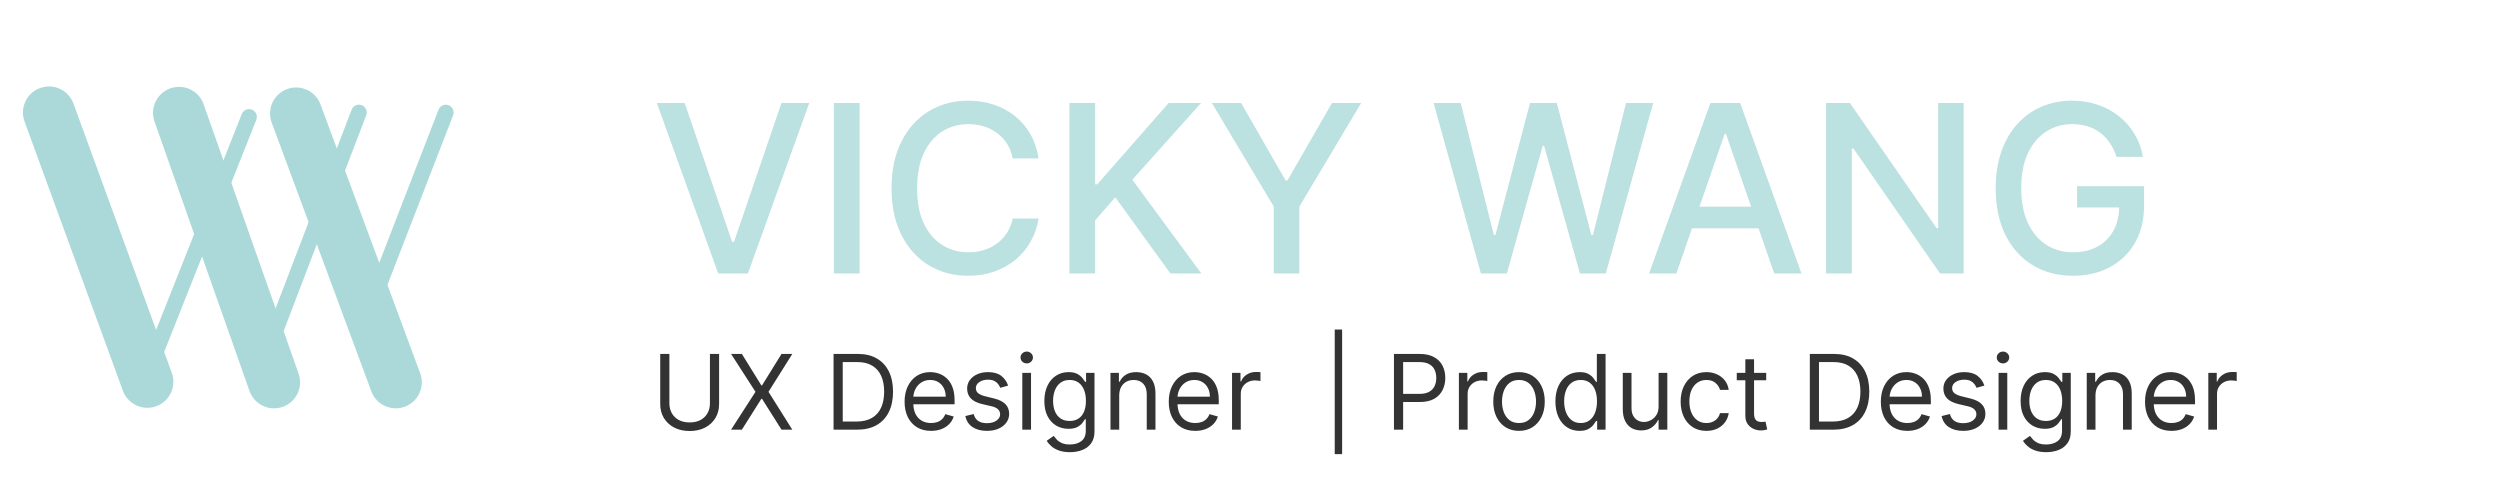
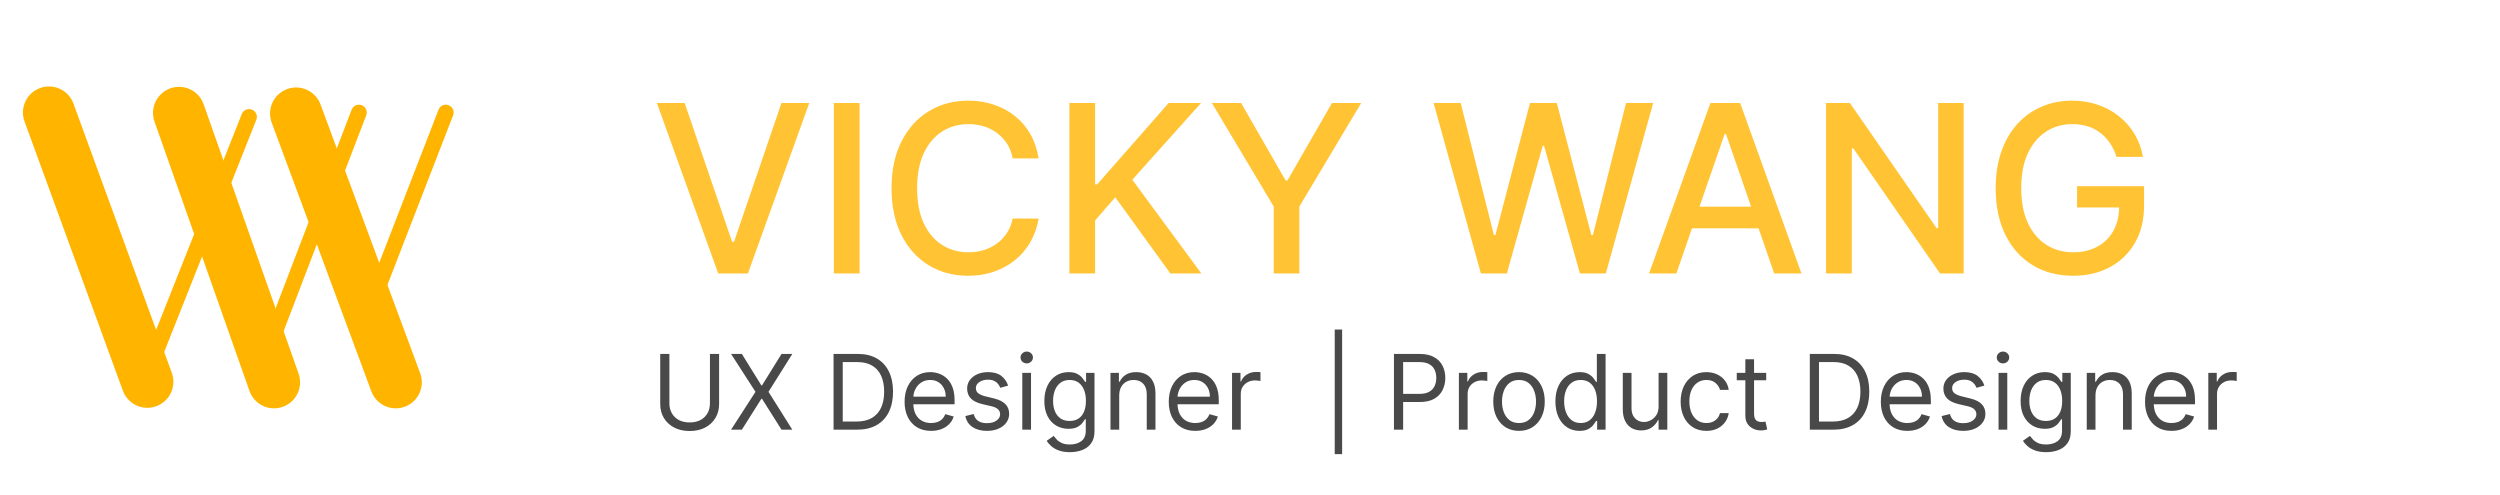
<svg xmlns="http://www.w3.org/2000/svg" width="192" height="38" viewBox="0 0 192 38" fill="none">
-   <path d="M19.127 8.977L11.04 29.36" stroke="#ABD9D9" stroke-width="1.2" stroke-linecap="round" />
-   <path d="M3.762 8.64L11.315 29.319" stroke="#ABD9D9" stroke-width="4" stroke-linecap="round" />
-   <path d="M27.565 8.64L20.729 26.501" stroke="#ABD9D9" stroke-width="1.2" stroke-linecap="round" />
-   <path d="M13.751 8.669L21.046 29.36" stroke="#ABD9D9" stroke-width="4" stroke-linecap="round" />
-   <path d="M34.239 8.64L28.346 23.855" stroke="#ABD9D9" stroke-width="1.2" stroke-linecap="round" />
-   <path d="M22.74 8.718L30.395 29.36" stroke="#ABD9D9" stroke-width="4" stroke-linecap="round" />
+   <path d="M19.127 8.977L11.04 29.36" stroke="#FFB400" stroke-width="1.2" stroke-linecap="round" />
+   <path d="M3.762 8.64L11.315 29.319" stroke="#FFB400" stroke-width="4" stroke-linecap="round" />
+   <path d="M27.565 8.64L20.729 26.501" stroke="#FFB400" stroke-width="1.2" stroke-linecap="round" />
+   <path d="M13.751 8.669L21.046 29.36" stroke="#FFB400" stroke-width="4" stroke-linecap="round" />
+   <path d="M34.239 8.64L28.346 23.855" stroke="#FFB400" stroke-width="1.2" stroke-linecap="round" />
+   <path d="M22.74 8.718L30.395 29.36" stroke="#FFB400" stroke-width="4" stroke-linecap="round" />
  <g opacity="0.8">
-     <path d="M52.582 7.909L56.226 18.571H56.373L60.016 7.909H62.151L57.44 21H55.158L50.447 7.909H52.582ZM66.017 7.909V21H64.042V7.909H66.017ZM79.766 12.166H77.772C77.695 11.74 77.552 11.365 77.344 11.041C77.135 10.717 76.879 10.443 76.576 10.217C76.274 9.991 75.935 9.82 75.56 9.705C75.189 9.59 74.795 9.533 74.378 9.533C73.623 9.533 72.948 9.722 72.351 10.102C71.759 10.481 71.29 11.037 70.945 11.77C70.604 12.503 70.434 13.398 70.434 14.454C70.434 15.52 70.604 16.419 70.945 17.152C71.29 17.885 71.761 18.439 72.358 18.814C72.954 19.189 73.626 19.376 74.371 19.376C74.785 19.376 75.177 19.321 75.547 19.21C75.922 19.095 76.261 18.927 76.564 18.705C76.866 18.484 77.122 18.213 77.331 17.893C77.544 17.57 77.691 17.199 77.772 16.781L79.766 16.788C79.66 17.431 79.453 18.023 79.146 18.565C78.844 19.102 78.454 19.566 77.976 19.958C77.503 20.346 76.962 20.646 76.353 20.859C75.743 21.072 75.079 21.179 74.359 21.179C73.225 21.179 72.215 20.91 71.329 20.374C70.442 19.832 69.743 19.059 69.232 18.053C68.725 17.048 68.471 15.848 68.471 14.454C68.471 13.057 68.727 11.857 69.239 10.856C69.75 9.85 70.449 9.079 71.335 8.542C72.221 8.001 73.229 7.73 74.359 7.73C75.053 7.73 75.701 7.83 76.302 8.031C76.907 8.227 77.45 8.516 77.932 8.9C78.413 9.279 78.812 9.744 79.127 10.293C79.442 10.839 79.655 11.463 79.766 12.166ZM82.13 21V7.909H84.105V14.161H84.265L89.755 7.909H92.242L86.962 13.803L92.261 21H89.883L85.652 15.151L84.105 16.928V21H82.13ZM93.073 7.909H95.316L98.736 13.86H98.877L102.297 7.909H104.54L99.791 15.861V21H97.822V15.861L93.073 7.909ZM113.732 21L110.101 7.909H112.179L114.729 18.047H114.85L117.503 7.909H119.561L122.214 18.053H122.336L124.88 7.909H126.963L123.326 21H121.338L118.583 11.195H118.481L115.726 21H113.732ZM128.745 21H126.649L131.36 7.909H133.642L138.352 21H136.256L132.555 10.287H132.453L128.745 21ZM129.097 15.874H135.898V17.535H129.097V15.874ZM150.809 7.909V21H148.994L142.339 11.399H142.218V21H140.243V7.909H142.071L148.732 17.523H148.853V7.909H150.809ZM162.55 12.045C162.426 11.657 162.26 11.31 162.051 11.003C161.846 10.692 161.601 10.428 161.316 10.21C161.03 9.989 160.704 9.82 160.338 9.705C159.976 9.59 159.577 9.533 159.143 9.533C158.405 9.533 157.741 9.722 157.148 10.102C156.556 10.481 156.087 11.037 155.742 11.77C155.401 12.499 155.231 13.391 155.231 14.448C155.231 15.509 155.403 16.406 155.748 17.139C156.094 17.872 156.567 18.428 157.167 18.808C157.768 19.187 158.452 19.376 159.219 19.376C159.931 19.376 160.551 19.232 161.079 18.942C161.612 18.652 162.023 18.243 162.313 17.715C162.607 17.182 162.754 16.555 162.754 15.835L163.265 15.931H159.52V14.301H164.665V15.79C164.665 16.89 164.431 17.845 163.962 18.654C163.498 19.459 162.854 20.082 162.032 20.521C161.214 20.959 160.276 21.179 159.219 21.179C158.035 21.179 156.995 20.906 156.1 20.361C155.209 19.815 154.515 19.042 154.016 18.041C153.518 17.035 153.268 15.842 153.268 14.461C153.268 13.417 153.413 12.479 153.703 11.648C153.993 10.818 154.4 10.112 154.924 9.533C155.452 8.949 156.072 8.504 156.784 8.197C157.5 7.886 158.282 7.73 159.13 7.73C159.837 7.73 160.496 7.835 161.105 8.043C161.719 8.252 162.264 8.548 162.741 8.932C163.223 9.315 163.621 9.771 163.937 10.3C164.252 10.824 164.465 11.405 164.576 12.045H162.55Z" fill="#ABD9D9" />
-     <path d="M54.523 27.182H55.227V31.034C55.227 31.432 55.133 31.787 54.946 32.099C54.76 32.41 54.498 32.655 54.159 32.835C53.82 33.013 53.422 33.102 52.966 33.102C52.51 33.102 52.112 33.013 51.773 32.835C51.434 32.655 51.17 32.41 50.983 32.099C50.797 31.787 50.705 31.432 50.705 31.034V27.182H51.409V30.977C51.409 31.261 51.472 31.514 51.597 31.736C51.722 31.956 51.9 32.129 52.131 32.256C52.364 32.381 52.642 32.443 52.966 32.443C53.29 32.443 53.568 32.381 53.801 32.256C54.034 32.129 54.212 31.956 54.335 31.736C54.46 31.514 54.523 31.261 54.523 30.977V27.182ZM56.975 27.182L58.475 29.602H58.521L60.021 27.182H60.85L59.021 30.091L60.85 33H60.021L58.521 30.625H58.475L56.975 33H56.146L58.021 30.091L56.146 27.182H56.975ZM65.812 33H64.017V27.182H65.892C66.456 27.182 66.939 27.298 67.341 27.531C67.742 27.762 68.05 28.095 68.264 28.528C68.478 28.96 68.585 29.477 68.585 30.079C68.585 30.686 68.477 31.207 68.261 31.645C68.046 32.081 67.731 32.416 67.318 32.651C66.905 32.883 66.403 33 65.812 33ZM64.722 32.375H65.767C66.248 32.375 66.647 32.282 66.963 32.097C67.279 31.911 67.515 31.647 67.671 31.304C67.826 30.961 67.903 30.553 67.903 30.079C67.903 29.61 67.827 29.206 67.673 28.866C67.52 28.526 67.291 28.264 66.986 28.082C66.681 27.899 66.301 27.807 65.847 27.807H64.722V32.375ZM71.506 33.091C71.085 33.091 70.722 32.998 70.418 32.812C70.115 32.625 69.881 32.364 69.716 32.028C69.553 31.691 69.472 31.299 69.472 30.852C69.472 30.405 69.553 30.011 69.716 29.671C69.881 29.328 70.11 29.061 70.403 28.869C70.699 28.676 71.044 28.579 71.438 28.579C71.665 28.579 71.889 28.617 72.111 28.693C72.332 28.769 72.534 28.892 72.716 29.062C72.898 29.231 73.043 29.454 73.151 29.733C73.258 30.011 73.312 30.354 73.312 30.761V31.046H69.949V30.466H72.631C72.631 30.22 72.581 30 72.483 29.807C72.386 29.614 72.248 29.461 72.068 29.349C71.89 29.238 71.68 29.182 71.438 29.182C71.171 29.182 70.939 29.248 70.744 29.381C70.551 29.511 70.403 29.682 70.298 29.892C70.194 30.102 70.142 30.328 70.142 30.568V30.954C70.142 31.284 70.199 31.563 70.312 31.793C70.428 32.02 70.588 32.193 70.793 32.312C70.997 32.43 71.235 32.489 71.506 32.489C71.682 32.489 71.841 32.464 71.983 32.415C72.127 32.364 72.251 32.288 72.355 32.188C72.459 32.085 72.54 31.958 72.597 31.807L73.244 31.989C73.176 32.208 73.062 32.401 72.901 32.568C72.74 32.733 72.541 32.862 72.304 32.955C72.067 33.045 71.801 33.091 71.506 33.091ZM77.423 29.614L76.821 29.784C76.783 29.684 76.727 29.586 76.653 29.491C76.581 29.395 76.483 29.315 76.358 29.253C76.233 29.19 76.073 29.159 75.878 29.159C75.611 29.159 75.388 29.221 75.21 29.344C75.034 29.465 74.946 29.619 74.946 29.807C74.946 29.974 75.007 30.105 75.128 30.202C75.249 30.298 75.438 30.379 75.696 30.443L76.344 30.602C76.734 30.697 77.025 30.842 77.216 31.037C77.407 31.23 77.503 31.479 77.503 31.784C77.503 32.034 77.431 32.258 77.287 32.455C77.145 32.651 76.946 32.807 76.69 32.92C76.435 33.034 76.137 33.091 75.798 33.091C75.353 33.091 74.985 32.994 74.693 32.801C74.401 32.608 74.217 32.326 74.139 31.954L74.776 31.796C74.836 32.03 74.951 32.206 75.119 32.324C75.29 32.441 75.512 32.5 75.787 32.5C76.099 32.5 76.347 32.434 76.531 32.301C76.717 32.167 76.81 32.006 76.81 31.818C76.81 31.667 76.757 31.54 76.651 31.438C76.544 31.333 76.382 31.256 76.162 31.204L75.435 31.034C75.035 30.939 74.742 30.793 74.554 30.594C74.368 30.393 74.276 30.142 74.276 29.841C74.276 29.595 74.345 29.377 74.483 29.188C74.623 28.998 74.813 28.849 75.054 28.741C75.296 28.634 75.571 28.579 75.878 28.579C76.31 28.579 76.649 28.674 76.895 28.864C77.143 29.053 77.319 29.303 77.423 29.614ZM78.512 33V28.636H79.183V33H78.512ZM78.853 27.909C78.722 27.909 78.61 27.865 78.515 27.776C78.422 27.687 78.376 27.579 78.376 27.454C78.376 27.329 78.422 27.223 78.515 27.134C78.61 27.044 78.722 27 78.853 27C78.984 27 79.095 27.044 79.188 27.134C79.283 27.223 79.33 27.329 79.33 27.454C79.33 27.579 79.283 27.687 79.188 27.776C79.095 27.865 78.984 27.909 78.853 27.909ZM82.172 34.727C81.848 34.727 81.57 34.686 81.337 34.602C81.104 34.521 80.91 34.413 80.754 34.278C80.601 34.146 80.479 34.004 80.388 33.852L80.922 33.477C80.983 33.557 81.059 33.648 81.152 33.75C81.245 33.854 81.372 33.944 81.533 34.02C81.695 34.097 81.909 34.136 82.172 34.136C82.524 34.136 82.815 34.051 83.044 33.881C83.273 33.71 83.388 33.443 83.388 33.08V32.193H83.331C83.282 32.273 83.212 32.371 83.121 32.489C83.032 32.604 82.903 32.707 82.734 32.798C82.568 32.887 82.342 32.932 82.058 32.932C81.706 32.932 81.39 32.849 81.109 32.682C80.831 32.515 80.61 32.273 80.447 31.954C80.287 31.636 80.206 31.25 80.206 30.796C80.206 30.349 80.285 29.959 80.442 29.628C80.599 29.294 80.818 29.037 81.098 28.855C81.378 28.671 81.702 28.579 82.07 28.579C82.354 28.579 82.579 28.627 82.746 28.722C82.914 28.814 83.043 28.921 83.132 29.04C83.223 29.157 83.293 29.254 83.342 29.329H83.41V28.636H84.058V33.125C84.058 33.5 83.973 33.805 83.803 34.04C83.634 34.276 83.407 34.45 83.121 34.56C82.837 34.671 82.52 34.727 82.172 34.727ZM82.149 32.33C82.418 32.33 82.645 32.268 82.831 32.145C83.017 32.022 83.158 31.845 83.254 31.614C83.351 31.383 83.399 31.106 83.399 30.784C83.399 30.47 83.352 30.192 83.257 29.952C83.162 29.711 83.022 29.523 82.837 29.386C82.651 29.25 82.422 29.182 82.149 29.182C81.865 29.182 81.628 29.254 81.439 29.398C81.251 29.542 81.11 29.735 81.016 29.977C80.923 30.22 80.876 30.489 80.876 30.784C80.876 31.087 80.924 31.355 81.019 31.588C81.115 31.819 81.257 32.001 81.445 32.133C81.634 32.264 81.869 32.33 82.149 32.33ZM85.956 30.375V33H85.285V28.636H85.933V29.318H85.99C86.092 29.097 86.248 28.919 86.456 28.784C86.664 28.648 86.933 28.579 87.263 28.579C87.558 28.579 87.817 28.64 88.038 28.761C88.26 28.881 88.432 29.062 88.555 29.307C88.678 29.549 88.74 29.856 88.74 30.227V33H88.07V30.273C88.07 29.93 87.981 29.663 87.803 29.472C87.624 29.278 87.38 29.182 87.07 29.182C86.856 29.182 86.664 29.228 86.496 29.321C86.329 29.414 86.197 29.549 86.101 29.727C86.004 29.905 85.956 30.121 85.956 30.375ZM91.795 33.091C91.374 33.091 91.012 32.998 90.707 32.812C90.404 32.625 90.17 32.364 90.005 32.028C89.842 31.691 89.761 31.299 89.761 30.852C89.761 30.405 89.842 30.011 90.005 29.671C90.17 29.328 90.399 29.061 90.692 28.869C90.988 28.676 91.333 28.579 91.727 28.579C91.954 28.579 92.178 28.617 92.4 28.693C92.621 28.769 92.823 28.892 93.005 29.062C93.187 29.231 93.332 29.454 93.44 29.733C93.548 30.011 93.602 30.354 93.602 30.761V31.046H90.238V30.466H92.92C92.92 30.22 92.871 30 92.772 29.807C92.675 29.614 92.537 29.461 92.357 29.349C92.179 29.238 91.969 29.182 91.727 29.182C91.46 29.182 91.228 29.248 91.033 29.381C90.84 29.511 90.692 29.682 90.587 29.892C90.483 30.102 90.431 30.328 90.431 30.568V30.954C90.431 31.284 90.488 31.563 90.602 31.793C90.717 32.02 90.877 32.193 91.082 32.312C91.286 32.43 91.524 32.489 91.795 32.489C91.971 32.489 92.13 32.464 92.272 32.415C92.416 32.364 92.54 32.288 92.644 32.188C92.748 32.085 92.829 31.958 92.886 31.807L93.533 31.989C93.465 32.208 93.351 32.401 93.19 32.568C93.029 32.733 92.83 32.862 92.593 32.955C92.356 33.045 92.09 33.091 91.795 33.091ZM94.621 33V28.636H95.269V29.296H95.315C95.394 29.079 95.538 28.904 95.746 28.77C95.955 28.635 96.19 28.568 96.451 28.568C96.5 28.568 96.562 28.569 96.636 28.571C96.71 28.573 96.765 28.576 96.803 28.579V29.261C96.781 29.256 96.728 29.247 96.647 29.236C96.567 29.223 96.483 29.216 96.394 29.216C96.182 29.216 95.993 29.26 95.826 29.349C95.661 29.437 95.531 29.558 95.434 29.713C95.339 29.866 95.292 30.042 95.292 30.239V33H94.621ZM103.075 25.307V34.875H102.507V25.307H103.075ZM107.056 33V27.182H109.022C109.478 27.182 109.852 27.264 110.141 27.429C110.433 27.592 110.649 27.812 110.789 28.091C110.929 28.369 110.999 28.68 110.999 29.023C110.999 29.366 110.929 29.677 110.789 29.957C110.651 30.238 110.437 30.461 110.147 30.628C109.857 30.793 109.486 30.875 109.033 30.875H107.624V30.25H109.011C109.323 30.25 109.574 30.196 109.763 30.088C109.953 29.98 110.09 29.834 110.175 29.651C110.263 29.465 110.306 29.256 110.306 29.023C110.306 28.79 110.263 28.581 110.175 28.398C110.09 28.214 109.952 28.07 109.761 27.966C109.569 27.86 109.316 27.807 108.999 27.807H107.761V33H107.056ZM112.043 33V28.636H112.691V29.296H112.737C112.816 29.079 112.96 28.904 113.168 28.77C113.377 28.635 113.612 28.568 113.873 28.568C113.922 28.568 113.984 28.569 114.058 28.571C114.131 28.573 114.187 28.576 114.225 28.579V29.261C114.202 29.256 114.15 29.247 114.069 29.236C113.989 29.223 113.905 29.216 113.816 29.216C113.604 29.216 113.415 29.26 113.248 29.349C113.083 29.437 112.952 29.558 112.856 29.713C112.761 29.866 112.714 30.042 112.714 30.239V33H112.043ZM116.66 33.091C116.266 33.091 115.92 32.997 115.623 32.81C115.327 32.622 115.096 32.36 114.93 32.023C114.765 31.686 114.683 31.292 114.683 30.841C114.683 30.386 114.765 29.99 114.93 29.651C115.096 29.312 115.327 29.048 115.623 28.861C115.92 28.673 116.266 28.579 116.66 28.579C117.054 28.579 117.398 28.673 117.694 28.861C117.991 29.048 118.222 29.312 118.387 29.651C118.554 29.99 118.637 30.386 118.637 30.841C118.637 31.292 118.554 31.686 118.387 32.023C118.222 32.36 117.991 32.622 117.694 32.81C117.398 32.997 117.054 33.091 116.66 33.091ZM116.66 32.489C116.959 32.489 117.205 32.412 117.398 32.258C117.592 32.105 117.735 31.903 117.827 31.653C117.92 31.403 117.967 31.133 117.967 30.841C117.967 30.549 117.92 30.277 117.827 30.026C117.735 29.774 117.592 29.57 117.398 29.415C117.205 29.259 116.959 29.182 116.66 29.182C116.361 29.182 116.114 29.259 115.921 29.415C115.728 29.57 115.585 29.774 115.492 30.026C115.399 30.277 115.353 30.549 115.353 30.841C115.353 31.133 115.399 31.403 115.492 31.653C115.585 31.903 115.728 32.105 115.921 32.258C116.114 32.412 116.361 32.489 116.66 32.489ZM121.308 33.091C120.945 33.091 120.624 32.999 120.345 32.815C120.067 32.63 119.849 32.368 119.692 32.031C119.535 31.692 119.456 31.292 119.456 30.829C119.456 30.371 119.535 29.974 119.692 29.636C119.849 29.299 120.068 29.039 120.348 28.855C120.628 28.671 120.952 28.579 121.32 28.579C121.604 28.579 121.828 28.627 121.993 28.722C122.16 28.814 122.286 28.921 122.374 29.04C122.463 29.157 122.532 29.254 122.581 29.329H122.638V27.182H123.308V33H122.661V32.33H122.581C122.532 32.409 122.462 32.51 122.371 32.631C122.28 32.75 122.15 32.857 121.982 32.952C121.813 33.044 121.589 33.091 121.308 33.091ZM121.399 32.489C121.668 32.489 121.895 32.419 122.081 32.278C122.267 32.136 122.408 31.94 122.504 31.69C122.601 31.438 122.649 31.148 122.649 30.818C122.649 30.492 122.602 30.207 122.507 29.963C122.412 29.717 122.272 29.526 122.087 29.389C121.901 29.251 121.672 29.182 121.399 29.182C121.115 29.182 120.878 29.255 120.689 29.401C120.501 29.544 120.36 29.741 120.266 29.989C120.173 30.235 120.126 30.511 120.126 30.818C120.126 31.129 120.174 31.411 120.268 31.665C120.365 31.917 120.507 32.117 120.695 32.267C120.884 32.415 121.119 32.489 121.399 32.489ZM127.379 31.216V28.636H128.05V33H127.379V32.261H127.334C127.232 32.483 127.072 32.671 126.857 32.827C126.641 32.98 126.368 33.057 126.038 33.057C125.766 33.057 125.523 32.997 125.311 32.878C125.099 32.757 124.932 32.575 124.811 32.332C124.69 32.088 124.629 31.78 124.629 31.409V28.636H125.3V31.364C125.3 31.682 125.389 31.936 125.567 32.125C125.747 32.314 125.976 32.409 126.254 32.409C126.421 32.409 126.59 32.367 126.763 32.281C126.937 32.196 127.083 32.065 127.2 31.889C127.32 31.713 127.379 31.489 127.379 31.216ZM131.05 33.091C130.641 33.091 130.289 32.994 129.994 32.801C129.698 32.608 129.471 32.342 129.312 32.003C129.153 31.664 129.073 31.276 129.073 30.841C129.073 30.398 129.155 30.007 129.317 29.668C129.482 29.327 129.711 29.061 130.005 28.869C130.3 28.676 130.645 28.579 131.039 28.579C131.346 28.579 131.622 28.636 131.869 28.75C132.115 28.864 132.317 29.023 132.474 29.227C132.631 29.432 132.728 29.671 132.766 29.943H132.096C132.045 29.744 131.931 29.568 131.755 29.415C131.581 29.259 131.346 29.182 131.05 29.182C130.789 29.182 130.56 29.25 130.363 29.386C130.168 29.521 130.015 29.711 129.906 29.957C129.798 30.202 129.744 30.489 129.744 30.818C129.744 31.155 129.797 31.449 129.903 31.699C130.011 31.949 130.162 32.143 130.357 32.281C130.554 32.419 130.785 32.489 131.05 32.489C131.225 32.489 131.383 32.458 131.525 32.398C131.667 32.337 131.787 32.25 131.886 32.136C131.984 32.023 132.054 31.886 132.096 31.727H132.766C132.728 31.985 132.635 32.217 132.485 32.423C132.337 32.628 132.141 32.791 131.897 32.912C131.655 33.031 131.372 33.091 131.05 33.091ZM135.644 28.636V29.204H133.383V28.636H135.644ZM134.042 27.591H134.712V31.75C134.712 31.939 134.74 32.081 134.795 32.176C134.852 32.269 134.924 32.331 135.011 32.364C135.1 32.394 135.193 32.409 135.292 32.409C135.366 32.409 135.426 32.405 135.474 32.398C135.521 32.388 135.559 32.381 135.587 32.375L135.724 32.977C135.678 32.994 135.615 33.011 135.533 33.028C135.452 33.047 135.349 33.057 135.224 33.057C135.034 33.057 134.849 33.016 134.667 32.935C134.487 32.853 134.337 32.729 134.218 32.562C134.101 32.396 134.042 32.186 134.042 31.932V27.591ZM140.789 33H138.994V27.182H140.869C141.433 27.182 141.916 27.298 142.317 27.531C142.719 27.762 143.027 28.095 143.241 28.528C143.455 28.96 143.562 29.477 143.562 30.079C143.562 30.686 143.454 31.207 143.238 31.645C143.022 32.081 142.708 32.416 142.295 32.651C141.882 32.883 141.38 33 140.789 33ZM139.698 32.375H140.744C141.225 32.375 141.623 32.282 141.94 32.097C142.256 31.911 142.492 31.647 142.647 31.304C142.802 30.961 142.88 30.553 142.88 30.079C142.88 29.61 142.803 29.206 142.65 28.866C142.496 28.526 142.267 28.264 141.962 28.082C141.657 27.899 141.278 27.807 140.823 27.807H139.698V32.375ZM146.482 33.091C146.062 33.091 145.699 32.998 145.394 32.812C145.091 32.625 144.857 32.364 144.692 32.028C144.53 31.691 144.448 31.299 144.448 30.852C144.448 30.405 144.53 30.011 144.692 29.671C144.857 29.328 145.086 29.061 145.38 28.869C145.675 28.676 146.02 28.579 146.414 28.579C146.641 28.579 146.866 28.617 147.087 28.693C147.309 28.769 147.511 28.892 147.692 29.062C147.874 29.231 148.019 29.454 148.127 29.733C148.235 30.011 148.289 30.354 148.289 30.761V31.046H144.925V30.466H147.607C147.607 30.22 147.558 30 147.46 29.807C147.363 29.614 147.225 29.461 147.045 29.349C146.867 29.238 146.656 29.182 146.414 29.182C146.147 29.182 145.916 29.248 145.721 29.381C145.528 29.511 145.379 29.682 145.275 29.892C145.171 30.102 145.119 30.328 145.119 30.568V30.954C145.119 31.284 145.175 31.563 145.289 31.793C145.405 32.02 145.565 32.193 145.769 32.312C145.974 32.43 146.211 32.489 146.482 32.489C146.658 32.489 146.817 32.464 146.96 32.415C147.103 32.364 147.228 32.288 147.332 32.188C147.436 32.085 147.516 31.958 147.573 31.807L148.221 31.989C148.153 32.208 148.038 32.401 147.877 32.568C147.716 32.733 147.517 32.862 147.281 32.955C147.044 33.045 146.778 33.091 146.482 33.091ZM152.4 29.614L151.798 29.784C151.76 29.684 151.704 29.586 151.63 29.491C151.558 29.395 151.46 29.315 151.335 29.253C151.21 29.19 151.049 29.159 150.854 29.159C150.587 29.159 150.365 29.221 150.187 29.344C150.011 29.465 149.923 29.619 149.923 29.807C149.923 29.974 149.983 30.105 150.104 30.202C150.226 30.298 150.415 30.379 150.673 30.443L151.32 30.602C151.71 30.697 152.001 30.842 152.192 31.037C152.384 31.23 152.479 31.479 152.479 31.784C152.479 32.034 152.407 32.258 152.263 32.455C152.121 32.651 151.923 32.807 151.667 32.92C151.411 33.034 151.114 33.091 150.775 33.091C150.33 33.091 149.961 32.994 149.67 32.801C149.378 32.608 149.193 32.326 149.116 31.954L149.752 31.796C149.813 32.03 149.927 32.206 150.096 32.324C150.266 32.441 150.489 32.5 150.763 32.5C151.076 32.5 151.324 32.434 151.508 32.301C151.693 32.167 151.786 32.006 151.786 31.818C151.786 31.667 151.733 31.54 151.627 31.438C151.521 31.333 151.358 31.256 151.138 31.204L150.411 31.034C150.012 30.939 149.718 30.793 149.531 30.594C149.345 30.393 149.252 30.142 149.252 29.841C149.252 29.595 149.321 29.377 149.46 29.188C149.6 28.998 149.79 28.849 150.031 28.741C150.273 28.634 150.548 28.579 150.854 28.579C151.286 28.579 151.625 28.674 151.871 28.864C152.12 29.053 152.296 29.303 152.4 29.614ZM153.489 33V28.636H154.159V33H153.489ZM153.83 27.909C153.699 27.909 153.586 27.865 153.491 27.776C153.399 27.687 153.352 27.579 153.352 27.454C153.352 27.329 153.399 27.223 153.491 27.134C153.586 27.044 153.699 27 153.83 27C153.96 27 154.072 27.044 154.165 27.134C154.259 27.223 154.307 27.329 154.307 27.454C154.307 27.579 154.259 27.687 154.165 27.776C154.072 27.865 153.96 27.909 153.83 27.909ZM157.148 34.727C156.825 34.727 156.546 34.686 156.313 34.602C156.08 34.521 155.886 34.413 155.731 34.278C155.577 34.146 155.455 34.004 155.364 33.852L155.898 33.477C155.959 33.557 156.036 33.648 156.129 33.75C156.221 33.854 156.348 33.944 156.509 34.02C156.672 34.097 156.885 34.136 157.148 34.136C157.501 34.136 157.791 34.051 158.021 33.881C158.25 33.71 158.364 33.443 158.364 33.08V32.193H158.308C158.258 32.273 158.188 32.371 158.097 32.489C158.008 32.604 157.879 32.707 157.711 32.798C157.544 32.887 157.319 32.932 157.035 32.932C156.683 32.932 156.366 32.849 156.086 32.682C155.808 32.515 155.587 32.273 155.424 31.954C155.263 31.636 155.183 31.25 155.183 30.796C155.183 30.349 155.261 29.959 155.418 29.628C155.576 29.294 155.794 29.037 156.075 28.855C156.355 28.671 156.679 28.579 157.046 28.579C157.33 28.579 157.556 28.627 157.722 28.722C157.891 28.814 158.02 28.921 158.109 29.04C158.2 29.157 158.27 29.254 158.319 29.329H158.387V28.636H159.035V33.125C159.035 33.5 158.95 33.805 158.779 34.04C158.611 34.276 158.383 34.45 158.097 34.56C157.813 34.671 157.497 34.727 157.148 34.727ZM157.126 32.33C157.395 32.33 157.622 32.268 157.808 32.145C157.993 32.022 158.134 31.845 158.231 31.614C158.327 31.383 158.376 31.106 158.376 30.784C158.376 30.47 158.328 30.192 158.234 29.952C158.139 29.711 157.999 29.523 157.813 29.386C157.628 29.25 157.398 29.182 157.126 29.182C156.842 29.182 156.605 29.254 156.415 29.398C156.228 29.542 156.087 29.735 155.992 29.977C155.899 30.22 155.853 30.489 155.853 30.784C155.853 31.087 155.9 31.355 155.995 31.588C156.092 31.819 156.234 32.001 156.421 32.133C156.611 32.264 156.845 32.33 157.126 32.33ZM160.933 30.375V33H160.262V28.636H160.91V29.318H160.967C161.069 29.097 161.224 28.919 161.433 28.784C161.641 28.648 161.91 28.579 162.239 28.579C162.535 28.579 162.793 28.64 163.015 28.761C163.237 28.881 163.409 29.062 163.532 29.307C163.655 29.549 163.717 29.856 163.717 30.227V33H163.046V30.273C163.046 29.93 162.957 29.663 162.779 29.472C162.601 29.278 162.357 29.182 162.046 29.182C161.832 29.182 161.641 29.228 161.472 29.321C161.306 29.414 161.174 29.549 161.077 29.727C160.981 29.905 160.933 30.121 160.933 30.375ZM166.771 33.091C166.351 33.091 165.988 32.998 165.683 32.812C165.38 32.625 165.146 32.364 164.982 32.028C164.819 31.691 164.737 31.299 164.737 30.852C164.737 30.405 164.819 30.011 164.982 29.671C165.146 29.328 165.375 29.061 165.669 28.869C165.964 28.676 166.309 28.579 166.703 28.579C166.93 28.579 167.155 28.617 167.376 28.693C167.598 28.769 167.8 28.892 167.982 29.062C168.163 29.231 168.308 29.454 168.416 29.733C168.524 30.011 168.578 30.354 168.578 30.761V31.046H165.214V30.466H167.896C167.896 30.22 167.847 30 167.749 29.807C167.652 29.614 167.514 29.461 167.334 29.349C167.156 29.238 166.946 29.182 166.703 29.182C166.436 29.182 166.205 29.248 166.01 29.381C165.817 29.511 165.668 29.682 165.564 29.892C165.46 30.102 165.408 30.328 165.408 30.568V30.954C165.408 31.284 165.464 31.563 165.578 31.793C165.694 32.02 165.854 32.193 166.058 32.312C166.263 32.43 166.5 32.489 166.771 32.489C166.947 32.489 167.107 32.464 167.249 32.415C167.393 32.364 167.517 32.288 167.621 32.188C167.725 32.085 167.805 31.958 167.862 31.807L168.51 31.989C168.442 32.208 168.327 32.401 168.166 32.568C168.005 32.733 167.806 32.862 167.57 32.955C167.333 33.045 167.067 33.091 166.771 33.091ZM169.598 33V28.636H170.246V29.296H170.291C170.371 29.079 170.515 28.904 170.723 28.77C170.931 28.635 171.166 28.568 171.428 28.568C171.477 28.568 171.538 28.569 171.612 28.571C171.686 28.573 171.742 28.576 171.78 28.579V29.261C171.757 29.256 171.705 29.247 171.624 29.236C171.544 29.223 171.46 29.216 171.371 29.216C171.159 29.216 170.969 29.26 170.803 29.349C170.638 29.437 170.507 29.558 170.411 29.713C170.316 29.866 170.268 30.042 170.268 30.239V33H169.598Z" fill="black" />
+     <path d="M52.582 7.909L56.226 18.571H56.373L60.016 7.909H62.151L57.44 21H55.158L50.447 7.909H52.582ZM66.017 7.909V21H64.042V7.909H66.017ZM79.766 12.166H77.772C77.695 11.74 77.552 11.365 77.344 11.041C77.135 10.717 76.879 10.443 76.576 10.217C76.274 9.991 75.935 9.82 75.56 9.705C75.189 9.59 74.795 9.533 74.378 9.533C73.623 9.533 72.948 9.722 72.351 10.102C71.759 10.481 71.29 11.037 70.945 11.77C70.604 12.503 70.434 13.398 70.434 14.454C70.434 15.52 70.604 16.419 70.945 17.152C71.29 17.885 71.761 18.439 72.358 18.814C72.954 19.189 73.626 19.376 74.371 19.376C74.785 19.376 75.177 19.321 75.547 19.21C75.922 19.095 76.261 18.927 76.564 18.705C76.866 18.484 77.122 18.213 77.331 17.893C77.544 17.57 77.691 17.199 77.772 16.781L79.766 16.788C79.66 17.431 79.453 18.023 79.146 18.565C78.844 19.102 78.454 19.566 77.976 19.958C77.503 20.346 76.962 20.646 76.353 20.859C75.743 21.072 75.079 21.179 74.359 21.179C73.225 21.179 72.215 20.91 71.329 20.374C70.442 19.832 69.743 19.059 69.232 18.053C68.725 17.048 68.471 15.848 68.471 14.454C68.471 13.057 68.727 11.857 69.239 10.856C69.75 9.85 70.449 9.079 71.335 8.542C72.221 8.001 73.229 7.73 74.359 7.73C75.053 7.73 75.701 7.83 76.302 8.031C76.907 8.227 77.45 8.516 77.932 8.9C78.413 9.279 78.812 9.744 79.127 10.293C79.442 10.839 79.655 11.463 79.766 12.166ZM82.13 21V7.909H84.105V14.161H84.265L89.755 7.909H92.242L86.962 13.803L92.261 21H89.883L85.652 15.151L84.105 16.928V21H82.13ZM93.073 7.909H95.316L98.736 13.86H98.877L102.297 7.909H104.54L99.791 15.861V21H97.822V15.861L93.073 7.909ZM113.732 21L110.101 7.909H112.179L114.729 18.047H114.85L117.503 7.909H119.561L122.214 18.053H122.336L124.88 7.909H126.963L123.326 21H121.338L118.583 11.195H118.481L115.726 21H113.732ZM128.745 21H126.649L131.36 7.909H133.642L138.352 21H136.256L132.555 10.287H132.453L128.745 21ZM129.097 15.874H135.898V17.535H129.097V15.874ZM150.809 7.909V21H148.994L142.339 11.399H142.218V21H140.243V7.909H142.071L148.732 17.523H148.853V7.909H150.809ZM162.55 12.045C162.426 11.657 162.26 11.31 162.051 11.003C161.846 10.692 161.601 10.428 161.316 10.21C161.03 9.989 160.704 9.82 160.338 9.705C159.976 9.59 159.577 9.533 159.143 9.533C158.405 9.533 157.741 9.722 157.148 10.102C156.556 10.481 156.087 11.037 155.742 11.77C155.401 12.499 155.231 13.391 155.231 14.448C155.231 15.509 155.403 16.406 155.748 17.139C156.094 17.872 156.567 18.428 157.167 18.808C157.768 19.187 158.452 19.376 159.219 19.376C159.931 19.376 160.551 19.232 161.079 18.942C161.612 18.652 162.023 18.243 162.313 17.715C162.607 17.182 162.754 16.555 162.754 15.835L163.265 15.931H159.52V14.301H164.665V15.79C164.665 16.89 164.431 17.845 163.962 18.654C163.498 19.459 162.854 20.082 162.032 20.521C161.214 20.959 160.276 21.179 159.219 21.179C158.035 21.179 156.995 20.906 156.1 20.361C155.209 19.815 154.515 19.042 154.016 18.041C153.518 17.035 153.268 15.842 153.268 14.461C153.268 13.417 153.413 12.479 153.703 11.648C153.993 10.818 154.4 10.112 154.924 9.533C155.452 8.949 156.072 8.504 156.784 8.197C157.5 7.886 158.282 7.73 159.13 7.73C159.837 7.73 160.496 7.835 161.105 8.043C161.719 8.252 162.264 8.548 162.741 8.932C163.223 9.315 163.621 9.771 163.937 10.3C164.252 10.824 164.465 11.405 164.576 12.045H162.55Z" fill="#FFB400" />
+     <path d="M54.523 27.182H55.227V31.034C55.227 31.432 55.133 31.787 54.946 32.099C54.76 32.41 54.498 32.655 54.159 32.835C53.82 33.013 53.422 33.102 52.966 33.102C52.51 33.102 52.112 33.013 51.773 32.835C51.434 32.655 51.17 32.41 50.983 32.099C50.797 31.787 50.705 31.432 50.705 31.034V27.182H51.409V30.977C51.409 31.261 51.472 31.514 51.597 31.736C51.722 31.956 51.9 32.129 52.131 32.256C52.364 32.381 52.642 32.443 52.966 32.443C53.29 32.443 53.568 32.381 53.801 32.256C54.034 32.129 54.212 31.956 54.335 31.736C54.46 31.514 54.523 31.261 54.523 30.977V27.182ZM56.975 27.182L58.475 29.602H58.521L60.021 27.182H60.85L59.021 30.091L60.85 33H60.021L58.521 30.625H58.475L56.975 33H56.146L58.021 30.091L56.146 27.182H56.975ZM65.812 33H64.017V27.182H65.892C66.456 27.182 66.939 27.298 67.341 27.531C67.742 27.762 68.05 28.095 68.264 28.528C68.478 28.96 68.585 29.477 68.585 30.079C68.585 30.686 68.477 31.207 68.261 31.645C68.046 32.081 67.731 32.416 67.318 32.651C66.905 32.883 66.403 33 65.812 33ZM64.722 32.375H65.767C66.248 32.375 66.647 32.282 66.963 32.097C67.279 31.911 67.515 31.647 67.671 31.304C67.826 30.961 67.903 30.553 67.903 30.079C67.903 29.61 67.827 29.206 67.673 28.866C67.52 28.526 67.291 28.264 66.986 28.082C66.681 27.899 66.301 27.807 65.847 27.807H64.722V32.375ZM71.506 33.091C71.085 33.091 70.722 32.998 70.418 32.812C70.115 32.625 69.881 32.364 69.716 32.028C69.553 31.691 69.472 31.299 69.472 30.852C69.472 30.405 69.553 30.011 69.716 29.671C69.881 29.328 70.11 29.061 70.403 28.869C70.699 28.676 71.044 28.579 71.438 28.579C71.665 28.579 71.889 28.617 72.111 28.693C72.332 28.769 72.534 28.892 72.716 29.062C72.898 29.231 73.043 29.454 73.151 29.733C73.258 30.011 73.312 30.354 73.312 30.761V31.046H69.949V30.466H72.631C72.631 30.22 72.581 30 72.483 29.807C72.386 29.614 72.248 29.461 72.068 29.349C71.89 29.238 71.68 29.182 71.438 29.182C71.171 29.182 70.939 29.248 70.744 29.381C70.551 29.511 70.403 29.682 70.298 29.892C70.194 30.102 70.142 30.328 70.142 30.568V30.954C70.142 31.284 70.199 31.563 70.312 31.793C70.428 32.02 70.588 32.193 70.793 32.312C70.997 32.43 71.235 32.489 71.506 32.489C71.682 32.489 71.841 32.464 71.983 32.415C72.127 32.364 72.251 32.288 72.355 32.188C72.459 32.085 72.54 31.958 72.597 31.807L73.244 31.989C73.176 32.208 73.062 32.401 72.901 32.568C72.74 32.733 72.541 32.862 72.304 32.955C72.067 33.045 71.801 33.091 71.506 33.091ZM77.423 29.614L76.821 29.784C76.783 29.684 76.727 29.586 76.653 29.491C76.581 29.395 76.483 29.315 76.358 29.253C76.233 29.19 76.073 29.159 75.878 29.159C75.611 29.159 75.388 29.221 75.21 29.344C75.034 29.465 74.946 29.619 74.946 29.807C74.946 29.974 75.007 30.105 75.128 30.202C75.249 30.298 75.438 30.379 75.696 30.443L76.344 30.602C76.734 30.697 77.025 30.842 77.216 31.037C77.407 31.23 77.503 31.479 77.503 31.784C77.503 32.034 77.431 32.258 77.287 32.455C77.145 32.651 76.946 32.807 76.69 32.92C76.435 33.034 76.137 33.091 75.798 33.091C75.353 33.091 74.985 32.994 74.693 32.801C74.401 32.608 74.217 32.326 74.139 31.954L74.776 31.796C74.836 32.03 74.951 32.206 75.119 32.324C75.29 32.441 75.512 32.5 75.787 32.5C76.099 32.5 76.347 32.434 76.531 32.301C76.717 32.167 76.81 32.006 76.81 31.818C76.81 31.667 76.757 31.54 76.651 31.438C76.544 31.333 76.382 31.256 76.162 31.204L75.435 31.034C75.035 30.939 74.742 30.793 74.554 30.594C74.368 30.393 74.276 30.142 74.276 29.841C74.276 29.595 74.345 29.377 74.483 29.188C74.623 28.998 74.813 28.849 75.054 28.741C75.296 28.634 75.571 28.579 75.878 28.579C76.31 28.579 76.649 28.674 76.895 28.864C77.143 29.053 77.319 29.303 77.423 29.614ZM78.512 33V28.636H79.183V33H78.512ZM78.853 27.909C78.722 27.909 78.61 27.865 78.515 27.776C78.422 27.687 78.376 27.579 78.376 27.454C78.376 27.329 78.422 27.223 78.515 27.134C78.61 27.044 78.722 27 78.853 27C78.984 27 79.095 27.044 79.188 27.134C79.283 27.223 79.33 27.329 79.33 27.454C79.33 27.579 79.283 27.687 79.188 27.776C79.095 27.865 78.984 27.909 78.853 27.909ZM82.172 34.727C81.848 34.727 81.57 34.686 81.337 34.602C81.104 34.521 80.91 34.413 80.754 34.278C80.601 34.146 80.479 34.004 80.388 33.852L80.922 33.477C80.983 33.557 81.059 33.648 81.152 33.75C81.245 33.854 81.372 33.944 81.533 34.02C81.695 34.097 81.909 34.136 82.172 34.136C82.524 34.136 82.815 34.051 83.044 33.881C83.273 33.71 83.388 33.443 83.388 33.08V32.193H83.331C83.282 32.273 83.212 32.371 83.121 32.489C83.032 32.604 82.903 32.707 82.734 32.798C82.568 32.887 82.342 32.932 82.058 32.932C81.706 32.932 81.39 32.849 81.109 32.682C80.831 32.515 80.61 32.273 80.447 31.954C80.287 31.636 80.206 31.25 80.206 30.796C80.206 30.349 80.285 29.959 80.442 29.628C80.599 29.294 80.818 29.037 81.098 28.855C81.378 28.671 81.702 28.579 82.07 28.579C82.354 28.579 82.579 28.627 82.746 28.722C82.914 28.814 83.043 28.921 83.132 29.04C83.223 29.157 83.293 29.254 83.342 29.329H83.41V28.636H84.058V33.125C84.058 33.5 83.973 33.805 83.803 34.04C83.634 34.276 83.407 34.45 83.121 34.56C82.837 34.671 82.52 34.727 82.172 34.727ZM82.149 32.33C82.418 32.33 82.645 32.268 82.831 32.145C83.017 32.022 83.158 31.845 83.254 31.614C83.351 31.383 83.399 31.106 83.399 30.784C83.399 30.47 83.352 30.192 83.257 29.952C83.162 29.711 83.022 29.523 82.837 29.386C82.651 29.25 82.422 29.182 82.149 29.182C81.865 29.182 81.628 29.254 81.439 29.398C81.251 29.542 81.11 29.735 81.016 29.977C80.923 30.22 80.876 30.489 80.876 30.784C80.876 31.087 80.924 31.355 81.019 31.588C81.115 31.819 81.257 32.001 81.445 32.133C81.634 32.264 81.869 32.33 82.149 32.33ZM85.956 30.375V33H85.285V28.636H85.933V29.318H85.99C86.092 29.097 86.248 28.919 86.456 28.784C86.664 28.648 86.933 28.579 87.263 28.579C87.558 28.579 87.817 28.64 88.038 28.761C88.26 28.881 88.432 29.062 88.555 29.307C88.678 29.549 88.74 29.856 88.74 30.227V33H88.07V30.273C88.07 29.93 87.981 29.663 87.803 29.472C87.624 29.278 87.38 29.182 87.07 29.182C86.856 29.182 86.664 29.228 86.496 29.321C86.329 29.414 86.197 29.549 86.101 29.727C86.004 29.905 85.956 30.121 85.956 30.375ZM91.795 33.091C91.374 33.091 91.012 32.998 90.707 32.812C90.404 32.625 90.17 32.364 90.005 32.028C89.842 31.691 89.761 31.299 89.761 30.852C89.761 30.405 89.842 30.011 90.005 29.671C90.17 29.328 90.399 29.061 90.692 28.869C90.988 28.676 91.333 28.579 91.727 28.579C91.954 28.579 92.178 28.617 92.4 28.693C92.621 28.769 92.823 28.892 93.005 29.062C93.187 29.231 93.332 29.454 93.44 29.733C93.548 30.011 93.602 30.354 93.602 30.761V31.046H90.238V30.466H92.92C92.92 30.22 92.871 30 92.772 29.807C92.675 29.614 92.537 29.461 92.357 29.349C92.179 29.238 91.969 29.182 91.727 29.182C91.46 29.182 91.228 29.248 91.033 29.381C90.84 29.511 90.692 29.682 90.587 29.892C90.483 30.102 90.431 30.328 90.431 30.568V30.954C90.431 31.284 90.488 31.563 90.602 31.793C90.717 32.02 90.877 32.193 91.082 32.312C91.286 32.43 91.524 32.489 91.795 32.489C91.971 32.489 92.13 32.464 92.272 32.415C92.416 32.364 92.54 32.288 92.644 32.188C92.748 32.085 92.829 31.958 92.886 31.807L93.533 31.989C93.465 32.208 93.351 32.401 93.19 32.568C93.029 32.733 92.83 32.862 92.593 32.955C92.356 33.045 92.09 33.091 91.795 33.091ZM94.621 33V28.636H95.269V29.296H95.315C95.394 29.079 95.538 28.904 95.746 28.77C95.955 28.635 96.19 28.568 96.451 28.568C96.5 28.568 96.562 28.569 96.636 28.571C96.71 28.573 96.765 28.576 96.803 28.579V29.261C96.781 29.256 96.728 29.247 96.647 29.236C96.567 29.223 96.483 29.216 96.394 29.216C96.182 29.216 95.993 29.26 95.826 29.349C95.661 29.437 95.531 29.558 95.434 29.713C95.339 29.866 95.292 30.042 95.292 30.239V33H94.621ZM103.075 25.307V34.875H102.507V25.307H103.075ZM107.056 33V27.182H109.022C109.478 27.182 109.852 27.264 110.141 27.429C110.433 27.592 110.649 27.812 110.789 28.091C110.929 28.369 110.999 28.68 110.999 29.023C110.999 29.366 110.929 29.677 110.789 29.957C110.651 30.238 110.437 30.461 110.147 30.628C109.857 30.793 109.486 30.875 109.033 30.875H107.624V30.25H109.011C109.323 30.25 109.574 30.196 109.763 30.088C109.953 29.98 110.09 29.834 110.175 29.651C110.263 29.465 110.306 29.256 110.306 29.023C110.306 28.79 110.263 28.581 110.175 28.398C110.09 28.214 109.952 28.07 109.761 27.966C109.569 27.86 109.316 27.807 108.999 27.807H107.761V33H107.056ZM112.043 33V28.636H112.691V29.296H112.737C112.816 29.079 112.96 28.904 113.168 28.77C113.377 28.635 113.612 28.568 113.873 28.568C113.922 28.568 113.984 28.569 114.058 28.571C114.131 28.573 114.187 28.576 114.225 28.579V29.261C114.202 29.256 114.15 29.247 114.069 29.236C113.989 29.223 113.905 29.216 113.816 29.216C113.604 29.216 113.415 29.26 113.248 29.349C113.083 29.437 112.952 29.558 112.856 29.713C112.761 29.866 112.714 30.042 112.714 30.239V33H112.043ZM116.66 33.091C116.266 33.091 115.92 32.997 115.623 32.81C115.327 32.622 115.096 32.36 114.93 32.023C114.765 31.686 114.683 31.292 114.683 30.841C114.683 30.386 114.765 29.99 114.93 29.651C115.096 29.312 115.327 29.048 115.623 28.861C115.92 28.673 116.266 28.579 116.66 28.579C117.054 28.579 117.398 28.673 117.694 28.861C117.991 29.048 118.222 29.312 118.387 29.651C118.554 29.99 118.637 30.386 118.637 30.841C118.637 31.292 118.554 31.686 118.387 32.023C118.222 32.36 117.991 32.622 117.694 32.81C117.398 32.997 117.054 33.091 116.66 33.091ZM116.66 32.489C116.959 32.489 117.205 32.412 117.398 32.258C117.592 32.105 117.735 31.903 117.827 31.653C117.92 31.403 117.967 31.133 117.967 30.841C117.967 30.549 117.92 30.277 117.827 30.026C117.735 29.774 117.592 29.57 117.398 29.415C117.205 29.259 116.959 29.182 116.66 29.182C116.361 29.182 116.114 29.259 115.921 29.415C115.728 29.57 115.585 29.774 115.492 30.026C115.399 30.277 115.353 30.549 115.353 30.841C115.353 31.133 115.399 31.403 115.492 31.653C115.585 31.903 115.728 32.105 115.921 32.258C116.114 32.412 116.361 32.489 116.66 32.489ZM121.308 33.091C120.945 33.091 120.624 32.999 120.345 32.815C120.067 32.63 119.849 32.368 119.692 32.031C119.535 31.692 119.456 31.292 119.456 30.829C119.456 30.371 119.535 29.974 119.692 29.636C119.849 29.299 120.068 29.039 120.348 28.855C120.628 28.671 120.952 28.579 121.32 28.579C121.604 28.579 121.828 28.627 121.993 28.722C122.16 28.814 122.286 28.921 122.374 29.04C122.463 29.157 122.532 29.254 122.581 29.329H122.638V27.182H123.308V33H122.661V32.33H122.581C122.532 32.409 122.462 32.51 122.371 32.631C122.28 32.75 122.15 32.857 121.982 32.952C121.813 33.044 121.589 33.091 121.308 33.091ZM121.399 32.489C121.668 32.489 121.895 32.419 122.081 32.278C122.267 32.136 122.408 31.94 122.504 31.69C122.601 31.438 122.649 31.148 122.649 30.818C122.649 30.492 122.602 30.207 122.507 29.963C122.412 29.717 122.272 29.526 122.087 29.389C121.901 29.251 121.672 29.182 121.399 29.182C121.115 29.182 120.878 29.255 120.689 29.401C120.501 29.544 120.36 29.741 120.266 29.989C120.173 30.235 120.126 30.511 120.126 30.818C120.126 31.129 120.174 31.411 120.268 31.665C120.365 31.917 120.507 32.117 120.695 32.267C120.884 32.415 121.119 32.489 121.399 32.489ZM127.379 31.216V28.636H128.05V33H127.379V32.261H127.334C127.232 32.483 127.072 32.671 126.857 32.827C126.641 32.98 126.368 33.057 126.038 33.057C125.766 33.057 125.523 32.997 125.311 32.878C125.099 32.757 124.932 32.575 124.811 32.332C124.69 32.088 124.629 31.78 124.629 31.409V28.636H125.3V31.364C125.3 31.682 125.389 31.936 125.567 32.125C125.747 32.314 125.976 32.409 126.254 32.409C126.421 32.409 126.59 32.367 126.763 32.281C126.937 32.196 127.083 32.065 127.2 31.889C127.32 31.713 127.379 31.489 127.379 31.216ZM131.05 33.091C130.641 33.091 130.289 32.994 129.994 32.801C129.698 32.608 129.471 32.342 129.312 32.003C129.153 31.664 129.073 31.276 129.073 30.841C129.073 30.398 129.155 30.007 129.317 29.668C129.482 29.327 129.711 29.061 130.005 28.869C130.3 28.676 130.645 28.579 131.039 28.579C131.346 28.579 131.622 28.636 131.869 28.75C132.115 28.864 132.317 29.023 132.474 29.227C132.631 29.432 132.728 29.671 132.766 29.943H132.096C132.045 29.744 131.931 29.568 131.755 29.415C131.581 29.259 131.346 29.182 131.05 29.182C130.789 29.182 130.56 29.25 130.363 29.386C130.168 29.521 130.015 29.711 129.906 29.957C129.798 30.202 129.744 30.489 129.744 30.818C129.744 31.155 129.797 31.449 129.903 31.699C130.011 31.949 130.162 32.143 130.357 32.281C130.554 32.419 130.785 32.489 131.05 32.489C131.225 32.489 131.383 32.458 131.525 32.398C131.667 32.337 131.787 32.25 131.886 32.136C131.984 32.023 132.054 31.886 132.096 31.727H132.766C132.728 31.985 132.635 32.217 132.485 32.423C132.337 32.628 132.141 32.791 131.897 32.912C131.655 33.031 131.372 33.091 131.05 33.091ZM135.644 28.636V29.204H133.383V28.636H135.644ZM134.042 27.591H134.712V31.75C134.712 31.939 134.74 32.081 134.795 32.176C134.852 32.269 134.924 32.331 135.011 32.364C135.1 32.394 135.193 32.409 135.292 32.409C135.366 32.409 135.426 32.405 135.474 32.398C135.521 32.388 135.559 32.381 135.587 32.375L135.724 32.977C135.678 32.994 135.615 33.011 135.533 33.028C135.452 33.047 135.349 33.057 135.224 33.057C135.034 33.057 134.849 33.016 134.667 32.935C134.487 32.853 134.337 32.729 134.218 32.562C134.101 32.396 134.042 32.186 134.042 31.932V27.591ZM140.789 33H138.994V27.182H140.869C141.433 27.182 141.916 27.298 142.317 27.531C142.719 27.762 143.027 28.095 143.241 28.528C143.455 28.96 143.562 29.477 143.562 30.079C143.562 30.686 143.454 31.207 143.238 31.645C143.022 32.081 142.708 32.416 142.295 32.651C141.882 32.883 141.38 33 140.789 33ZM139.698 32.375H140.744C141.225 32.375 141.623 32.282 141.94 32.097C142.256 31.911 142.492 31.647 142.647 31.304C142.802 30.961 142.88 30.553 142.88 30.079C142.88 29.61 142.803 29.206 142.65 28.866C142.496 28.526 142.267 28.264 141.962 28.082C141.657 27.899 141.278 27.807 140.823 27.807H139.698V32.375ZM146.482 33.091C146.062 33.091 145.699 32.998 145.394 32.812C145.091 32.625 144.857 32.364 144.692 32.028C144.53 31.691 144.448 31.299 144.448 30.852C144.448 30.405 144.53 30.011 144.692 29.671C144.857 29.328 145.086 29.061 145.38 28.869C145.675 28.676 146.02 28.579 146.414 28.579C146.641 28.579 146.866 28.617 147.087 28.693C147.309 28.769 147.511 28.892 147.692 29.062C147.874 29.231 148.019 29.454 148.127 29.733C148.235 30.011 148.289 30.354 148.289 30.761V31.046H144.925V30.466H147.607C147.607 30.22 147.558 30 147.46 29.807C147.363 29.614 147.225 29.461 147.045 29.349C146.867 29.238 146.656 29.182 146.414 29.182C146.147 29.182 145.916 29.248 145.721 29.381C145.528 29.511 145.379 29.682 145.275 29.892C145.171 30.102 145.119 30.328 145.119 30.568V30.954C145.119 31.284 145.175 31.563 145.289 31.793C145.405 32.02 145.565 32.193 145.769 32.312C145.974 32.43 146.211 32.489 146.482 32.489C146.658 32.489 146.817 32.464 146.96 32.415C147.103 32.364 147.228 32.288 147.332 32.188C147.436 32.085 147.516 31.958 147.573 31.807L148.221 31.989C148.153 32.208 148.038 32.401 147.877 32.568C147.716 32.733 147.517 32.862 147.281 32.955C147.044 33.045 146.778 33.091 146.482 33.091ZM152.4 29.614L151.798 29.784C151.76 29.684 151.704 29.586 151.63 29.491C151.558 29.395 151.46 29.315 151.335 29.253C151.21 29.19 151.049 29.159 150.854 29.159C150.587 29.159 150.365 29.221 150.187 29.344C150.011 29.465 149.923 29.619 149.923 29.807C149.923 29.974 149.983 30.105 150.104 30.202C150.226 30.298 150.415 30.379 150.673 30.443L151.32 30.602C151.71 30.697 152.001 30.842 152.192 31.037C152.384 31.23 152.479 31.479 152.479 31.784C152.479 32.034 152.407 32.258 152.263 32.455C152.121 32.651 151.923 32.807 151.667 32.92C151.411 33.034 151.114 33.091 150.775 33.091C150.33 33.091 149.961 32.994 149.67 32.801C149.378 32.608 149.193 32.326 149.116 31.954L149.752 31.796C149.813 32.03 149.927 32.206 150.096 32.324C150.266 32.441 150.489 32.5 150.763 32.5C151.076 32.5 151.324 32.434 151.508 32.301C151.693 32.167 151.786 32.006 151.786 31.818C151.786 31.667 151.733 31.54 151.627 31.438C151.521 31.333 151.358 31.256 151.138 31.204L150.411 31.034C150.012 30.939 149.718 30.793 149.531 30.594C149.345 30.393 149.252 30.142 149.252 29.841C149.252 29.595 149.321 29.377 149.46 29.188C149.6 28.998 149.79 28.849 150.031 28.741C150.273 28.634 150.548 28.579 150.854 28.579C151.286 28.579 151.625 28.674 151.871 28.864C152.12 29.053 152.296 29.303 152.4 29.614ZM153.489 33V28.636H154.159V33H153.489ZM153.83 27.909C153.699 27.909 153.586 27.865 153.491 27.776C153.399 27.687 153.352 27.579 153.352 27.454C153.352 27.329 153.399 27.223 153.491 27.134C153.586 27.044 153.699 27 153.83 27C153.96 27 154.072 27.044 154.165 27.134C154.259 27.223 154.307 27.329 154.307 27.454C154.307 27.579 154.259 27.687 154.165 27.776C154.072 27.865 153.96 27.909 153.83 27.909ZM157.148 34.727C156.825 34.727 156.546 34.686 156.313 34.602C156.08 34.521 155.886 34.413 155.731 34.278C155.577 34.146 155.455 34.004 155.364 33.852L155.898 33.477C155.959 33.557 156.036 33.648 156.129 33.75C156.221 33.854 156.348 33.944 156.509 34.02C156.672 34.097 156.885 34.136 157.148 34.136C157.501 34.136 157.791 34.051 158.021 33.881C158.25 33.71 158.364 33.443 158.364 33.08V32.193H158.308C158.258 32.273 158.188 32.371 158.097 32.489C158.008 32.604 157.879 32.707 157.711 32.798C157.544 32.887 157.319 32.932 157.035 32.932C156.683 32.932 156.366 32.849 156.086 32.682C155.808 32.515 155.587 32.273 155.424 31.954C155.263 31.636 155.183 31.25 155.183 30.796C155.183 30.349 155.261 29.959 155.418 29.628C155.576 29.294 155.794 29.037 156.075 28.855C156.355 28.671 156.679 28.579 157.046 28.579C157.33 28.579 157.556 28.627 157.722 28.722C157.891 28.814 158.02 28.921 158.109 29.04C158.2 29.157 158.27 29.254 158.319 29.329H158.387V28.636H159.035V33.125C159.035 33.5 158.95 33.805 158.779 34.04C158.611 34.276 158.383 34.45 158.097 34.56C157.813 34.671 157.497 34.727 157.148 34.727ZM157.126 32.33C157.395 32.33 157.622 32.268 157.808 32.145C157.993 32.022 158.134 31.845 158.231 31.614C158.327 31.383 158.376 31.106 158.376 30.784C158.376 30.47 158.328 30.192 158.234 29.952C158.139 29.711 157.999 29.523 157.813 29.386C157.628 29.25 157.398 29.182 157.126 29.182C156.842 29.182 156.605 29.254 156.415 29.398C156.228 29.542 156.087 29.735 155.992 29.977C155.899 30.22 155.853 30.489 155.853 30.784C155.853 31.087 155.9 31.355 155.995 31.588C156.092 31.819 156.234 32.001 156.421 32.133C156.611 32.264 156.845 32.33 157.126 32.33ZM160.933 30.375V33H160.262V28.636H160.91V29.318H160.967C161.069 29.097 161.224 28.919 161.433 28.784C161.641 28.648 161.91 28.579 162.239 28.579C162.535 28.579 162.793 28.64 163.015 28.761C163.237 28.881 163.409 29.062 163.532 29.307C163.655 29.549 163.717 29.856 163.717 30.227V33H163.046V30.273C163.046 29.93 162.957 29.663 162.779 29.472C162.601 29.278 162.357 29.182 162.046 29.182C161.832 29.182 161.641 29.228 161.472 29.321C161.306 29.414 161.174 29.549 161.077 29.727C160.981 29.905 160.933 30.121 160.933 30.375ZM166.771 33.091C166.351 33.091 165.988 32.998 165.683 32.812C165.38 32.625 165.146 32.364 164.982 32.028C164.819 31.691 164.737 31.299 164.737 30.852C164.737 30.405 164.819 30.011 164.982 29.671C165.146 29.328 165.375 29.061 165.669 28.869C165.964 28.676 166.309 28.579 166.703 28.579C166.93 28.579 167.155 28.617 167.376 28.693C167.598 28.769 167.8 28.892 167.982 29.062C168.163 29.231 168.308 29.454 168.416 29.733C168.524 30.011 168.578 30.354 168.578 30.761V31.046H165.214V30.466H167.896C167.896 30.22 167.847 30 167.749 29.807C167.652 29.614 167.514 29.461 167.334 29.349C167.156 29.238 166.946 29.182 166.703 29.182C166.436 29.182 166.205 29.248 166.01 29.381C165.817 29.511 165.668 29.682 165.564 29.892C165.46 30.102 165.408 30.328 165.408 30.568V30.954C165.408 31.284 165.464 31.563 165.578 31.793C165.694 32.02 165.854 32.193 166.058 32.312C166.263 32.43 166.5 32.489 166.771 32.489C166.947 32.489 167.107 32.464 167.249 32.415C167.393 32.364 167.517 32.288 167.621 32.188C167.725 32.085 167.805 31.958 167.862 31.807L168.51 31.989C168.442 32.208 168.327 32.401 168.166 32.568C168.005 32.733 167.806 32.862 167.57 32.955C167.333 33.045 167.067 33.091 166.771 33.091ZM169.598 33V28.636H170.246V29.296H170.291C170.371 29.079 170.515 28.904 170.723 28.77C170.931 28.635 171.166 28.568 171.428 28.568C171.477 28.568 171.538 28.569 171.612 28.571C171.686 28.573 171.742 28.576 171.78 28.579V29.261C171.757 29.256 171.705 29.247 171.624 29.236C171.544 29.223 171.46 29.216 171.371 29.216C171.159 29.216 170.969 29.26 170.803 29.349C170.638 29.437 170.507 29.558 170.411 29.713C170.316 29.866 170.268 30.042 170.268 30.239V33H169.598Z" fill="#1B1B1B" />
  </g>
</svg>
